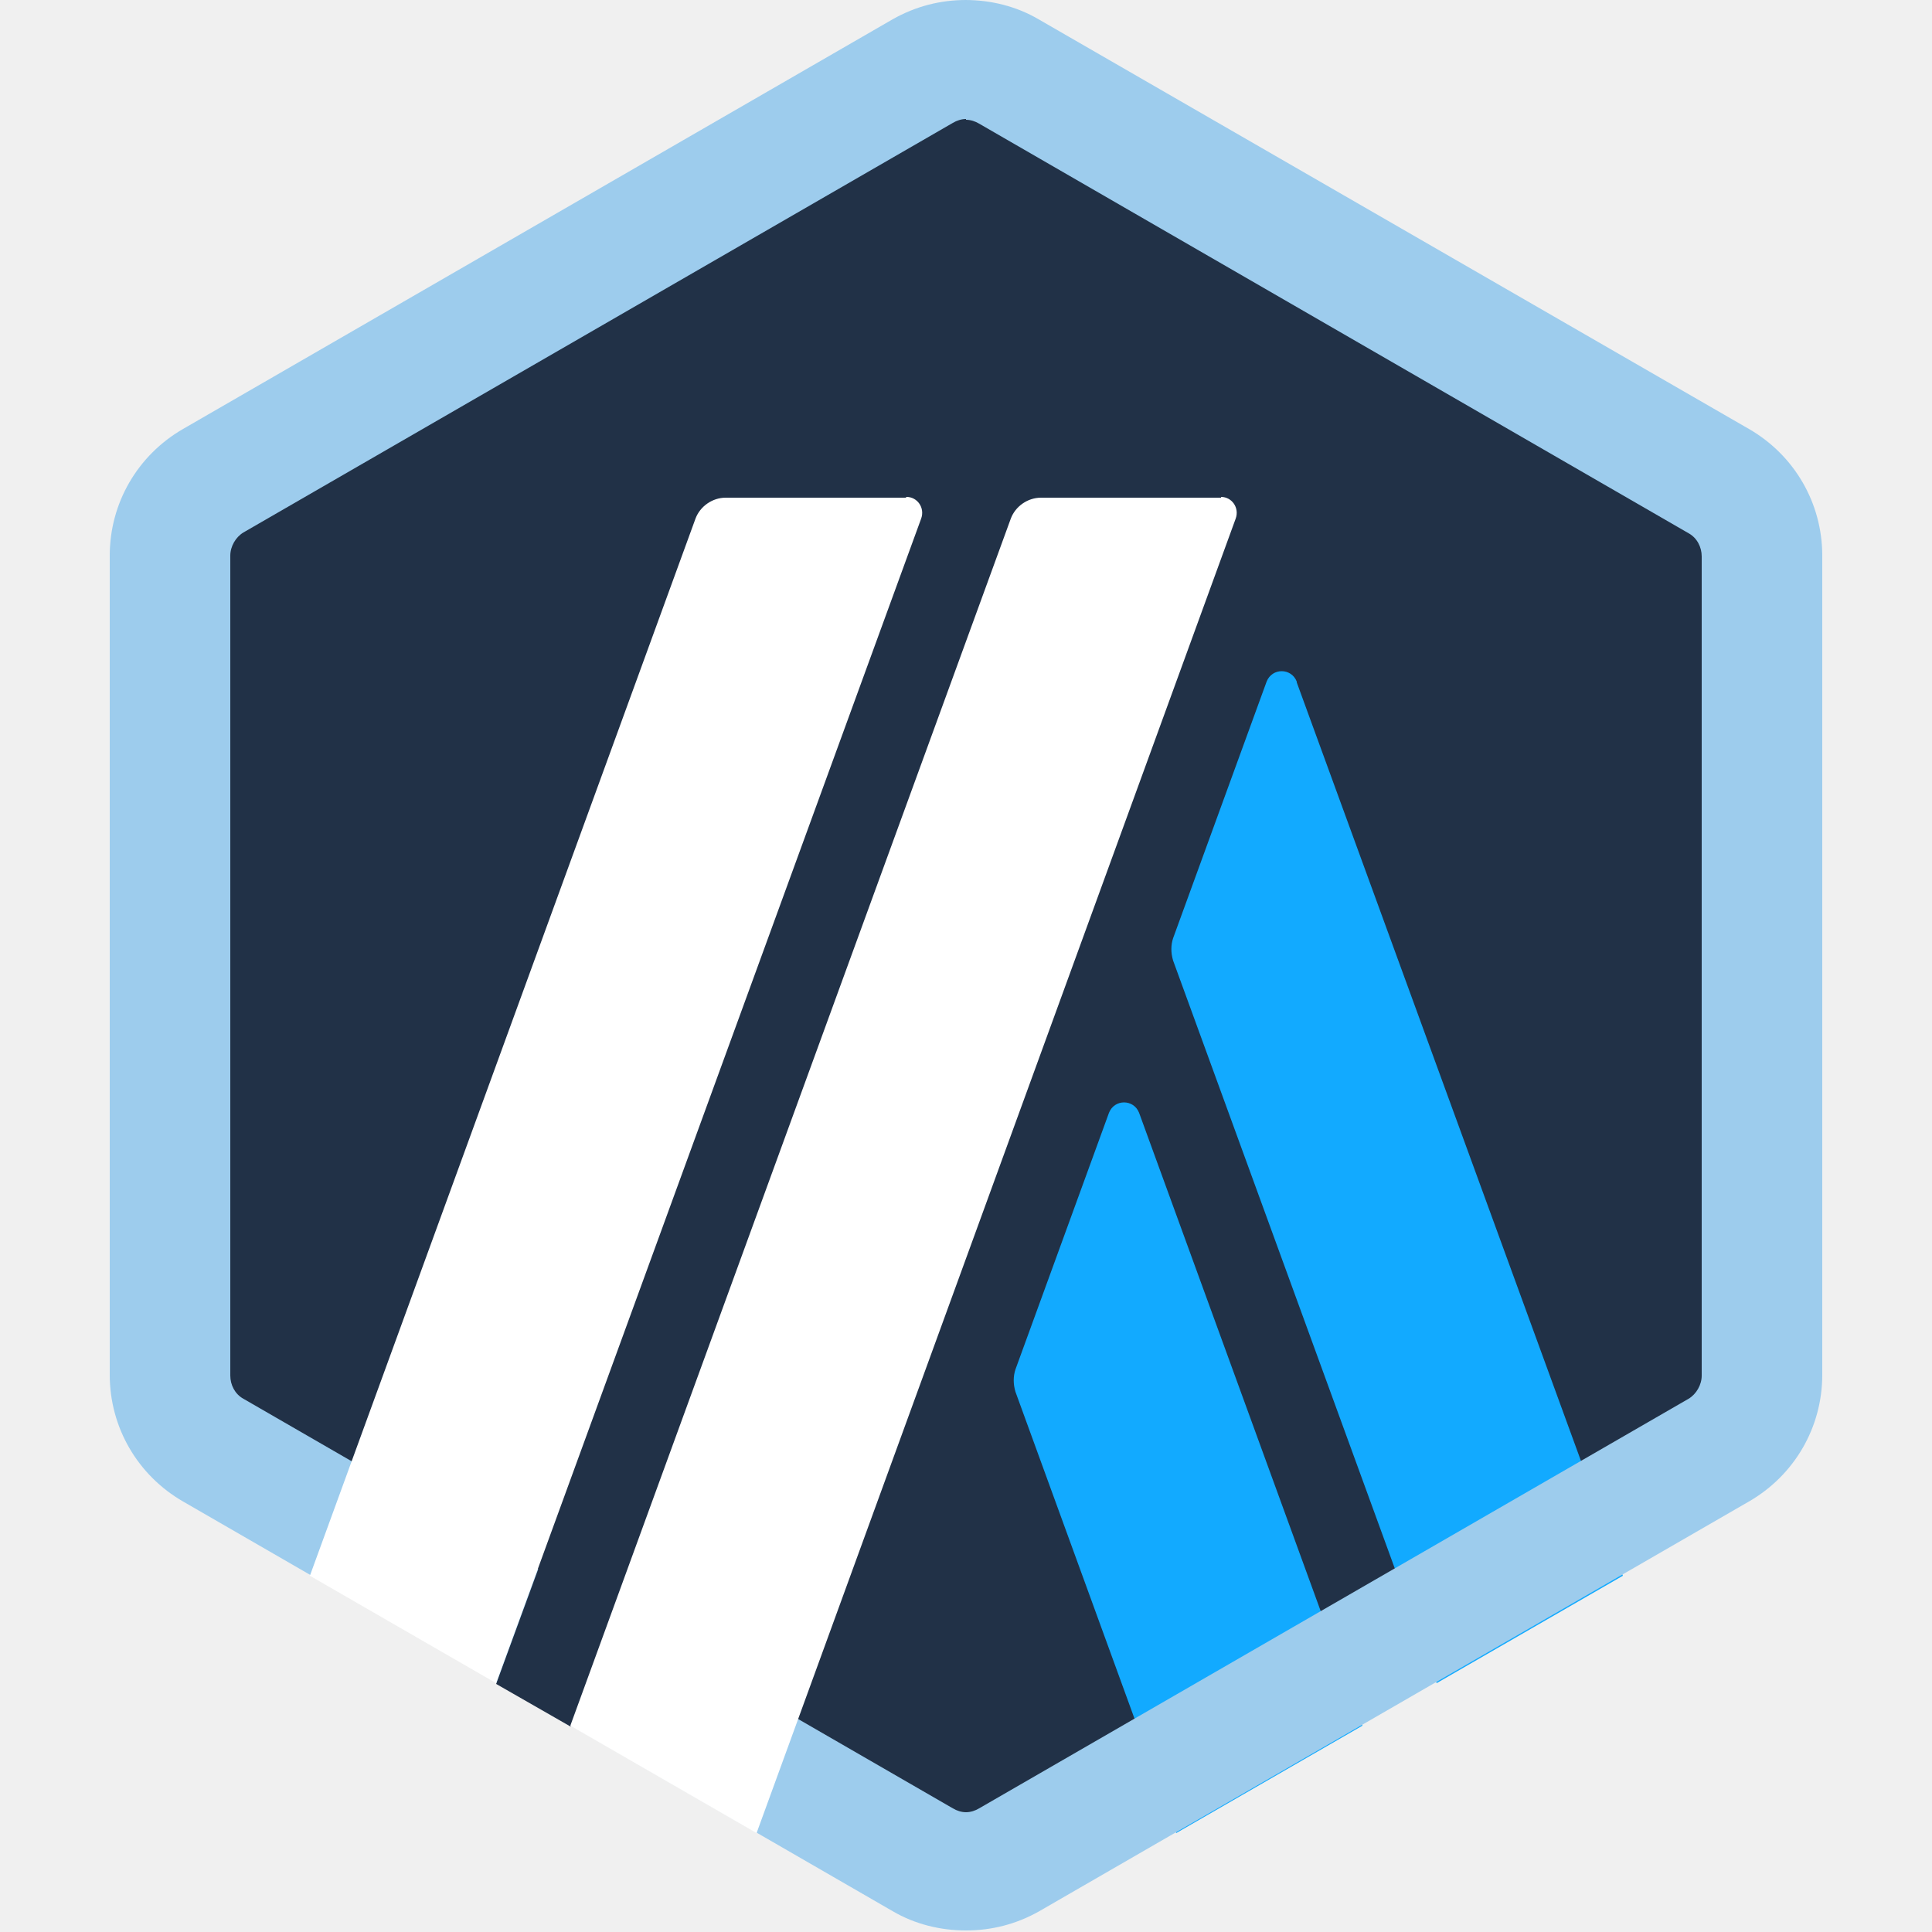
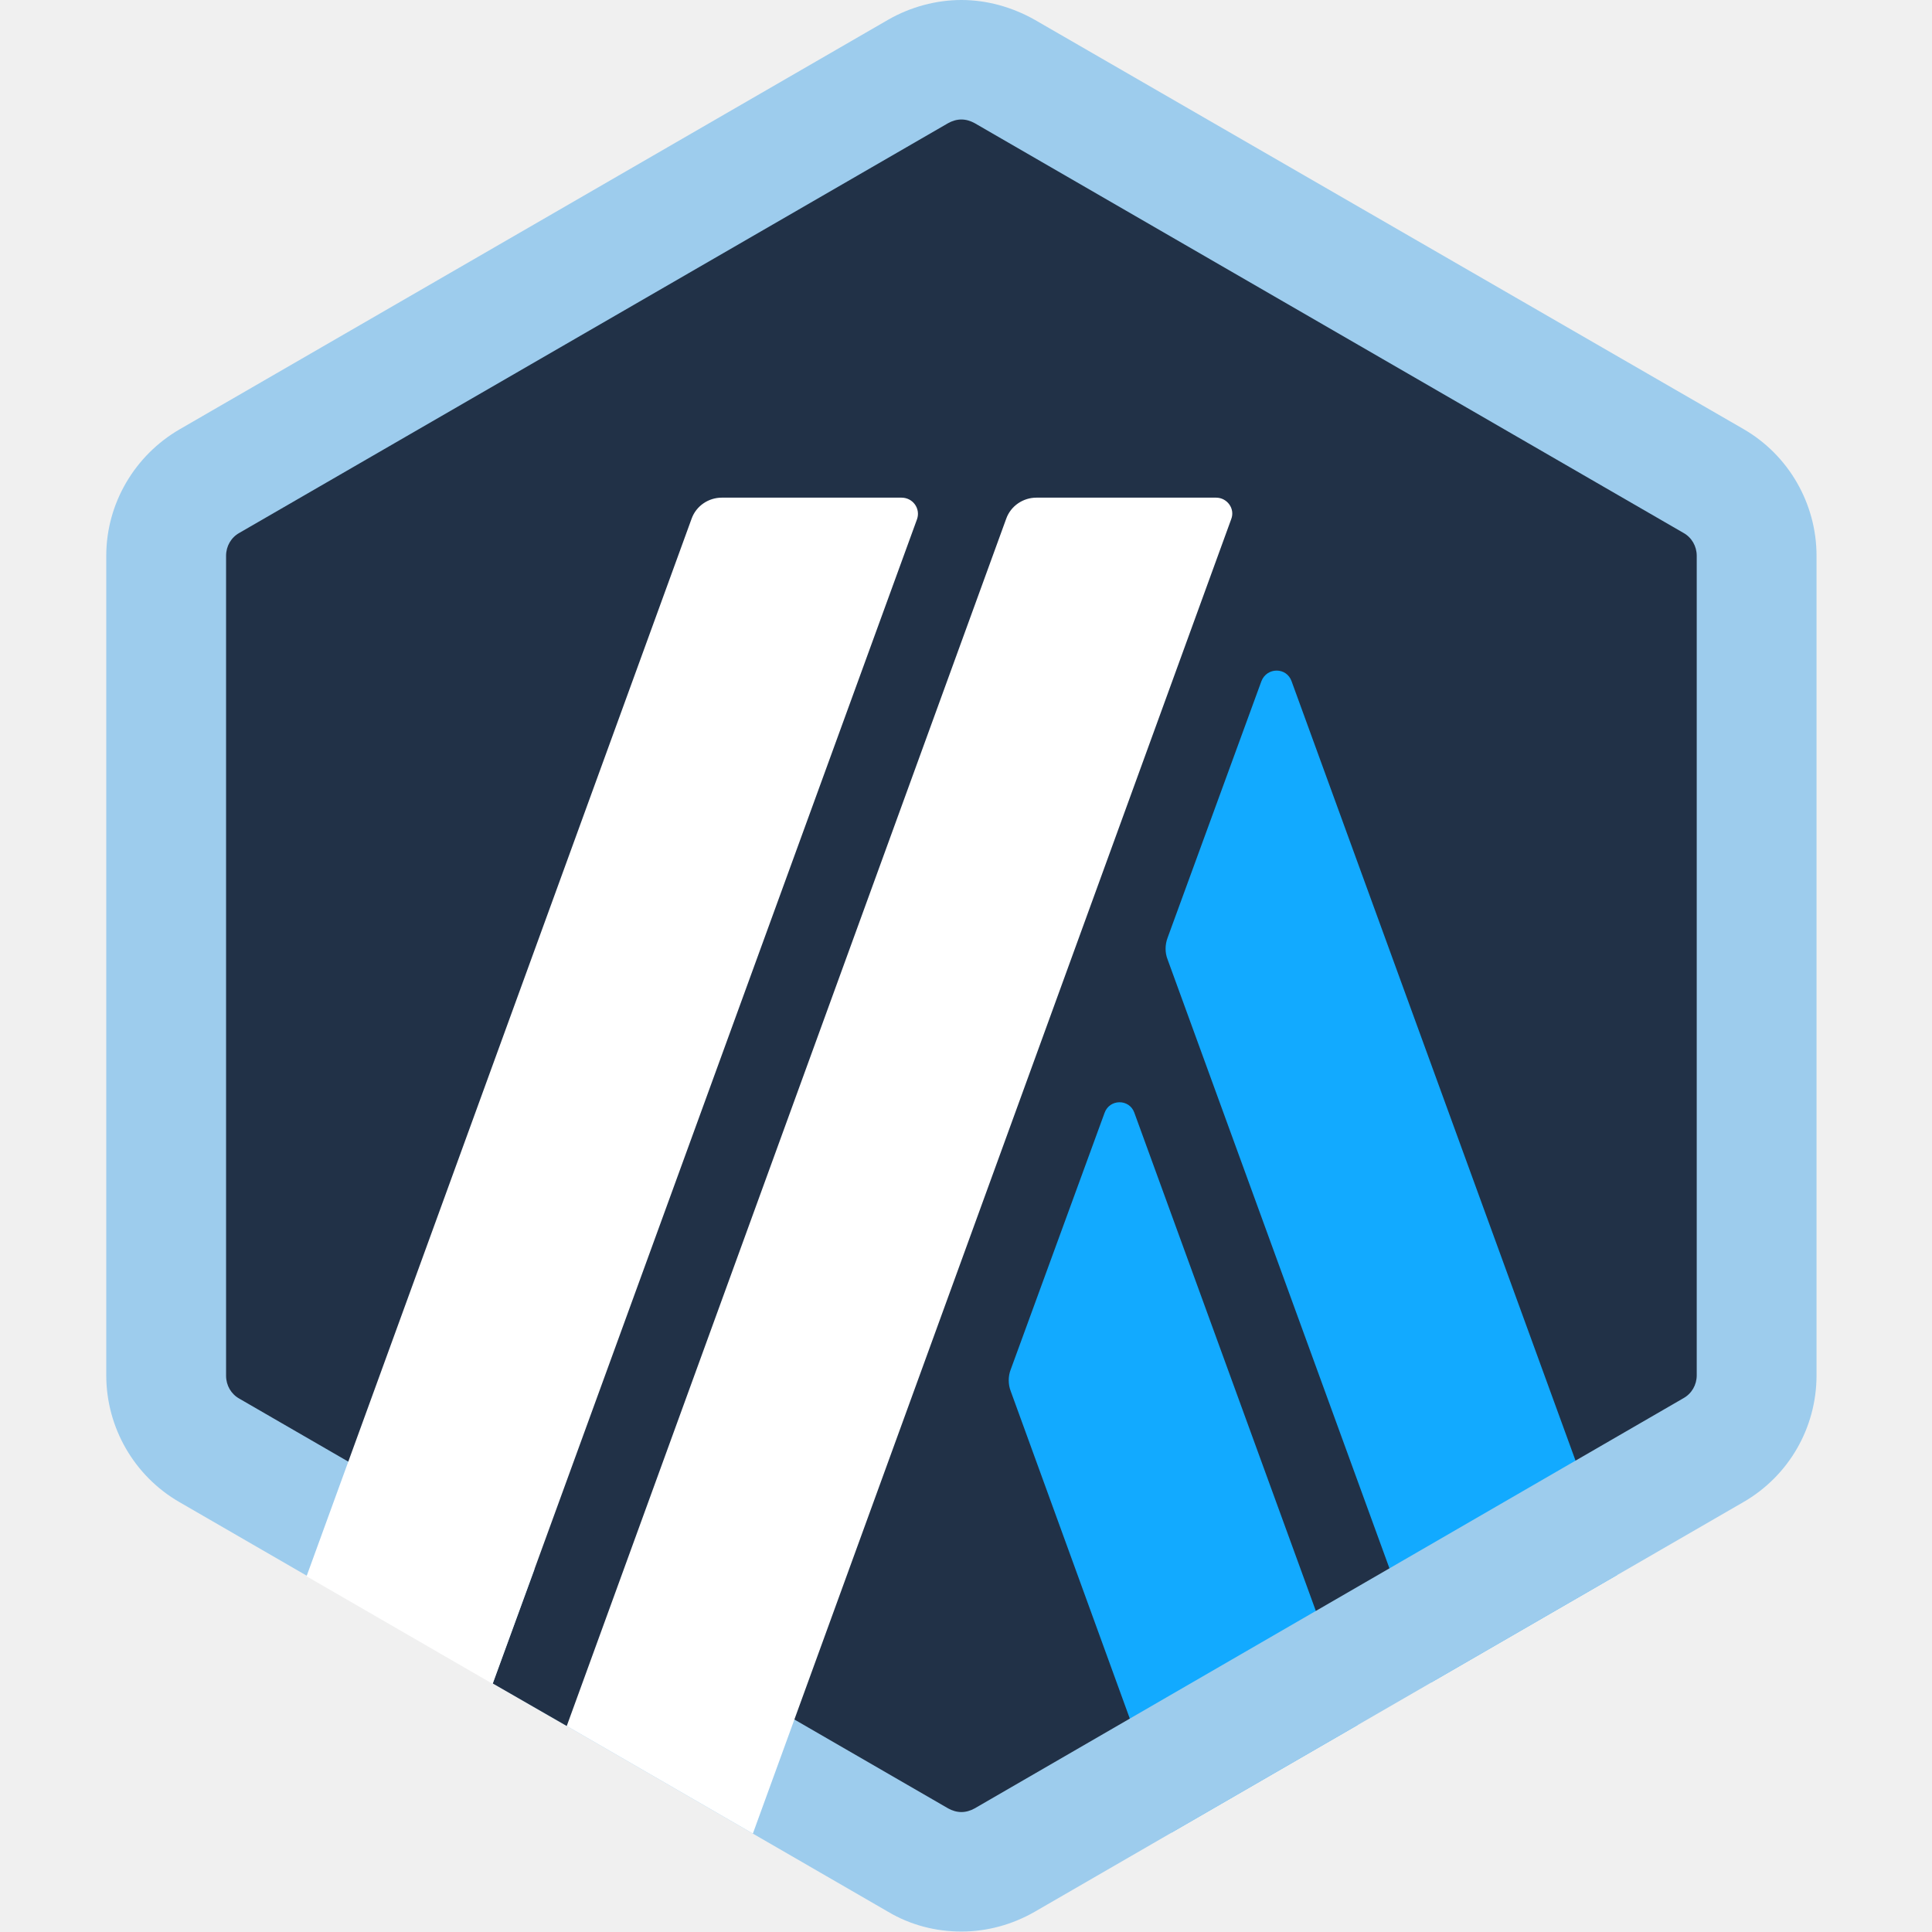
<svg xmlns="http://www.w3.org/2000/svg" viewBox="0 0 200 200" fill="none">
-   <g clip-path="url(#clip0_932_55)">
-     <path d="M18.08 60.8V139.2C18.08 144.24 20.72 148.8 25.12 151.36L93.04 190.56C97.36 193.04 102.72 193.04 107.04 190.56L174.96 151.36C179.28 148.88 182 144.24 182 139.2V60.8C182 55.76 179.36 51.2 174.96 48.64L107.04 9.44C102.72 6.96 97.36 6.96 93.04 9.44L25.12 48.64C20.8 51.12 18.16 55.76 18.16 60.8H18.08Z" fill="#213147" />
-     <path d="M114.8 115.2L105.12 141.76C104.88 142.48 104.88 143.28 105.12 144.08L121.76 189.76L141.04 178.64L117.92 115.2C117.36 113.76 115.36 113.76 114.8 115.2Z" fill="#12AAFF" />
-     <path d="M134.24 70.56C133.68 69.12 131.68 69.12 131.12 70.56L121.44 97.12C121.2 97.84 121.2 98.64 121.44 99.44L148.72 174.24L168 163.12L134.24 70.64V70.56Z" fill="#12AAFF" />
-     <path d="M100 12.4C100.48 12.4 100.96 12.56 101.36 12.8L174.8 55.2C175.68 55.68 176.16 56.64 176.16 57.6V142.4C176.16 143.36 175.6 144.32 174.8 144.8L101.36 187.2C100.96 187.44 100.48 187.6 100 187.6C99.52 187.6 99.04 187.44 98.64 187.2L25.2 144.8C24.32 144.32 23.84 143.36 23.84 142.4V57.52C23.84 56.56 24.4 55.6 25.2 55.12L98.64 12.72C99.04 12.48 99.52 12.32 100 12.32V12.4ZM100 0C97.36 0 94.8 0.64 92.4 2L18.96 44.4C14.24 47.12 11.36 52.08 11.36 57.52V142.32C11.36 147.76 14.24 152.72 18.96 155.44L92.4 197.84C94.72 199.2 97.36 199.84 100 199.84C102.64 199.84 105.2 199.2 107.6 197.84L181.04 155.44C185.76 152.72 188.64 147.76 188.64 142.32V57.52C188.64 52.08 185.76 47.12 181.04 44.4L107.52 2C105.2 0.64 102.56 0 99.92 0H100Z" fill="#9DCCED" />
-     <path d="M51.36 174.32L58.16 155.76L71.76 167.04L59.04 178.72L51.36 174.32Z" fill="#213147" />
-     <path d="M93.76 51.52H75.12C73.76 51.52 72.48 52.4 72 53.68L32.08 163.12L51.36 174.24L95.36 53.68C95.76 52.56 94.96 51.44 93.84 51.44L93.76 51.52Z" fill="white" />
-     <path d="M126.4 51.52H107.76C106.4 51.52 105.12 52.4 104.64 53.68L59.04 178.64L78.32 189.76L127.92 53.68C128.32 52.56 127.52 51.44 126.4 51.44V51.52Z" fill="white" />
-   </g>
-   <defs>
-     <clipPath id="clip0_932_55">
-       <rect width="200" height="200" fill="white" />
-     </clipPath>
-   </defs>
+   <path d="M17.722 60.806V139.242C17.722 144.218 20.373 148.862 24.728 151.327L92.518 190.521C96.825 193.033 102.175 193.033 106.483 190.521L174.319 151.327C178.627 148.815 181.325 144.218 181.325 139.242V60.806C181.325 55.829 178.674 51.185 174.319 48.673L106.483 9.479C102.175 6.967 96.825 6.967 92.518 9.479L24.681 48.673C20.421 51.185 17.722 55.782 17.722 60.806Z" fill="#213147" />
+   <path d="M114.341 115.213L104.636 141.754C104.352 142.465 104.352 143.318 104.636 144.029L121.252 189.716L140.519 178.578L117.418 115.166C116.897 113.744 114.862 113.744 114.341 115.213Z" fill="#12AAFF" />
+   <path d="M133.703 70.521C133.182 69.052 131.146 69.052 130.578 70.521L120.874 97.062C120.59 97.82 120.59 98.626 120.874 99.337L148.141 174.171L167.408 163.033L133.703 70.521Z" fill="#12AAFF" />
+   <path d="M99.524 12.37C99.997 12.37 100.47 12.512 100.897 12.749L174.272 55.166C175.124 55.64 175.645 56.54 175.645 57.535V142.37C175.645 143.365 175.124 144.265 174.272 144.739L100.897 187.204C100.47 187.441 99.997 187.583 99.524 187.583C99.05 187.583 98.577 187.441 98.151 187.204L24.776 144.787C23.924 144.313 23.403 143.412 23.403 142.417V57.535C23.403 56.54 23.924 55.64 24.776 55.166L98.151 12.749C98.577 12.512 99.05 12.37 99.524 12.37ZM99.524 0C96.92 0 94.269 0.711 91.95 2.038L18.574 44.455C13.935 47.156 11 52.133 11 57.535V142.37C11 147.773 13.888 152.796 18.574 155.498L91.95 197.915C94.269 199.289 96.873 199.953 99.524 199.953C102.175 199.953 104.778 199.242 107.098 197.915L180.473 155.498C185.16 152.796 188.047 147.82 188.047 142.37V57.535C188.047 52.133 185.16 47.109 180.473 44.408L107.098 2.038C104.731 0.711 102.127 0 99.524 0Z" fill="#9DCCED" />
+   <path d="M51.002 174.265L57.771 155.782L71.31 167.062L58.67 178.673L51.002 174.265Z" fill="#213147" />
+   <path d="M93.322 51.517H74.718C73.345 51.517 72.067 52.37 71.594 53.697L31.734 163.175L51.001 174.313L94.932 53.744C95.311 52.654 94.506 51.517 93.322 51.517Z" fill="white" />
+   <path d="M125.892 51.517H107.287C105.915 51.517 104.636 52.37 104.163 53.697L58.67 178.673L77.937 189.81L127.454 53.744C127.88 52.654 127.028 51.517 125.892 51.517Z" fill="white" />
</svg>
